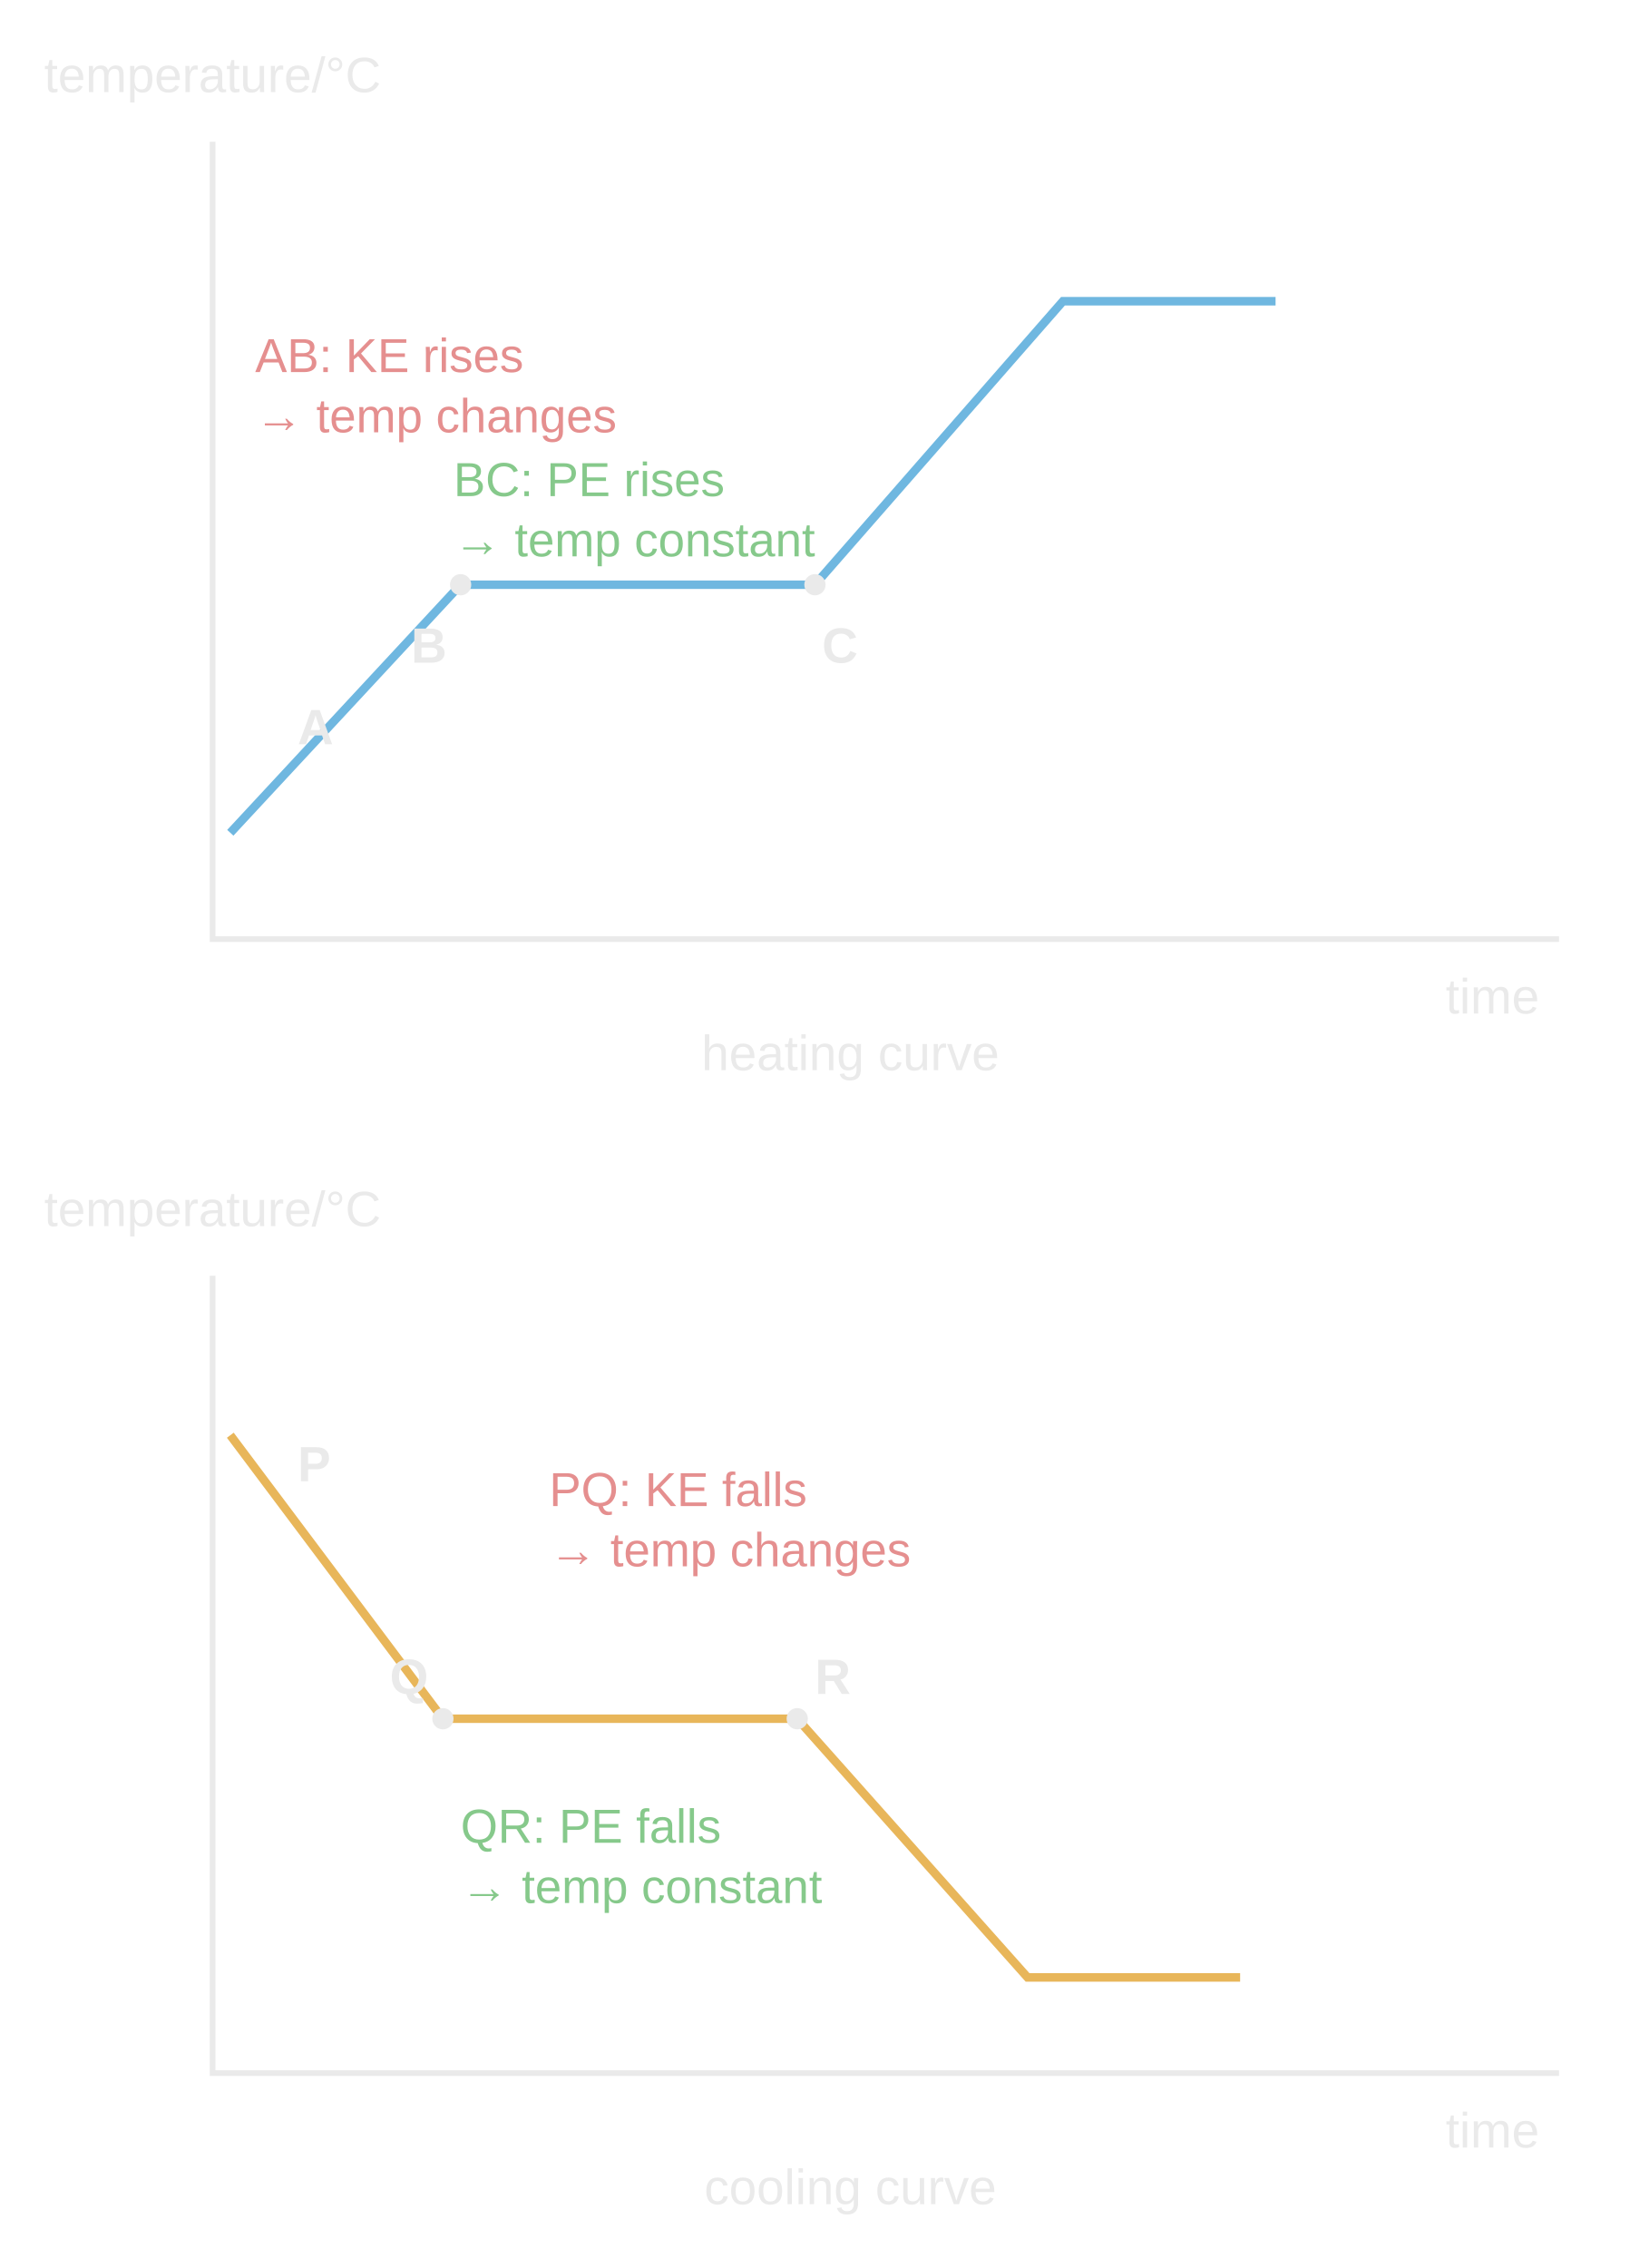
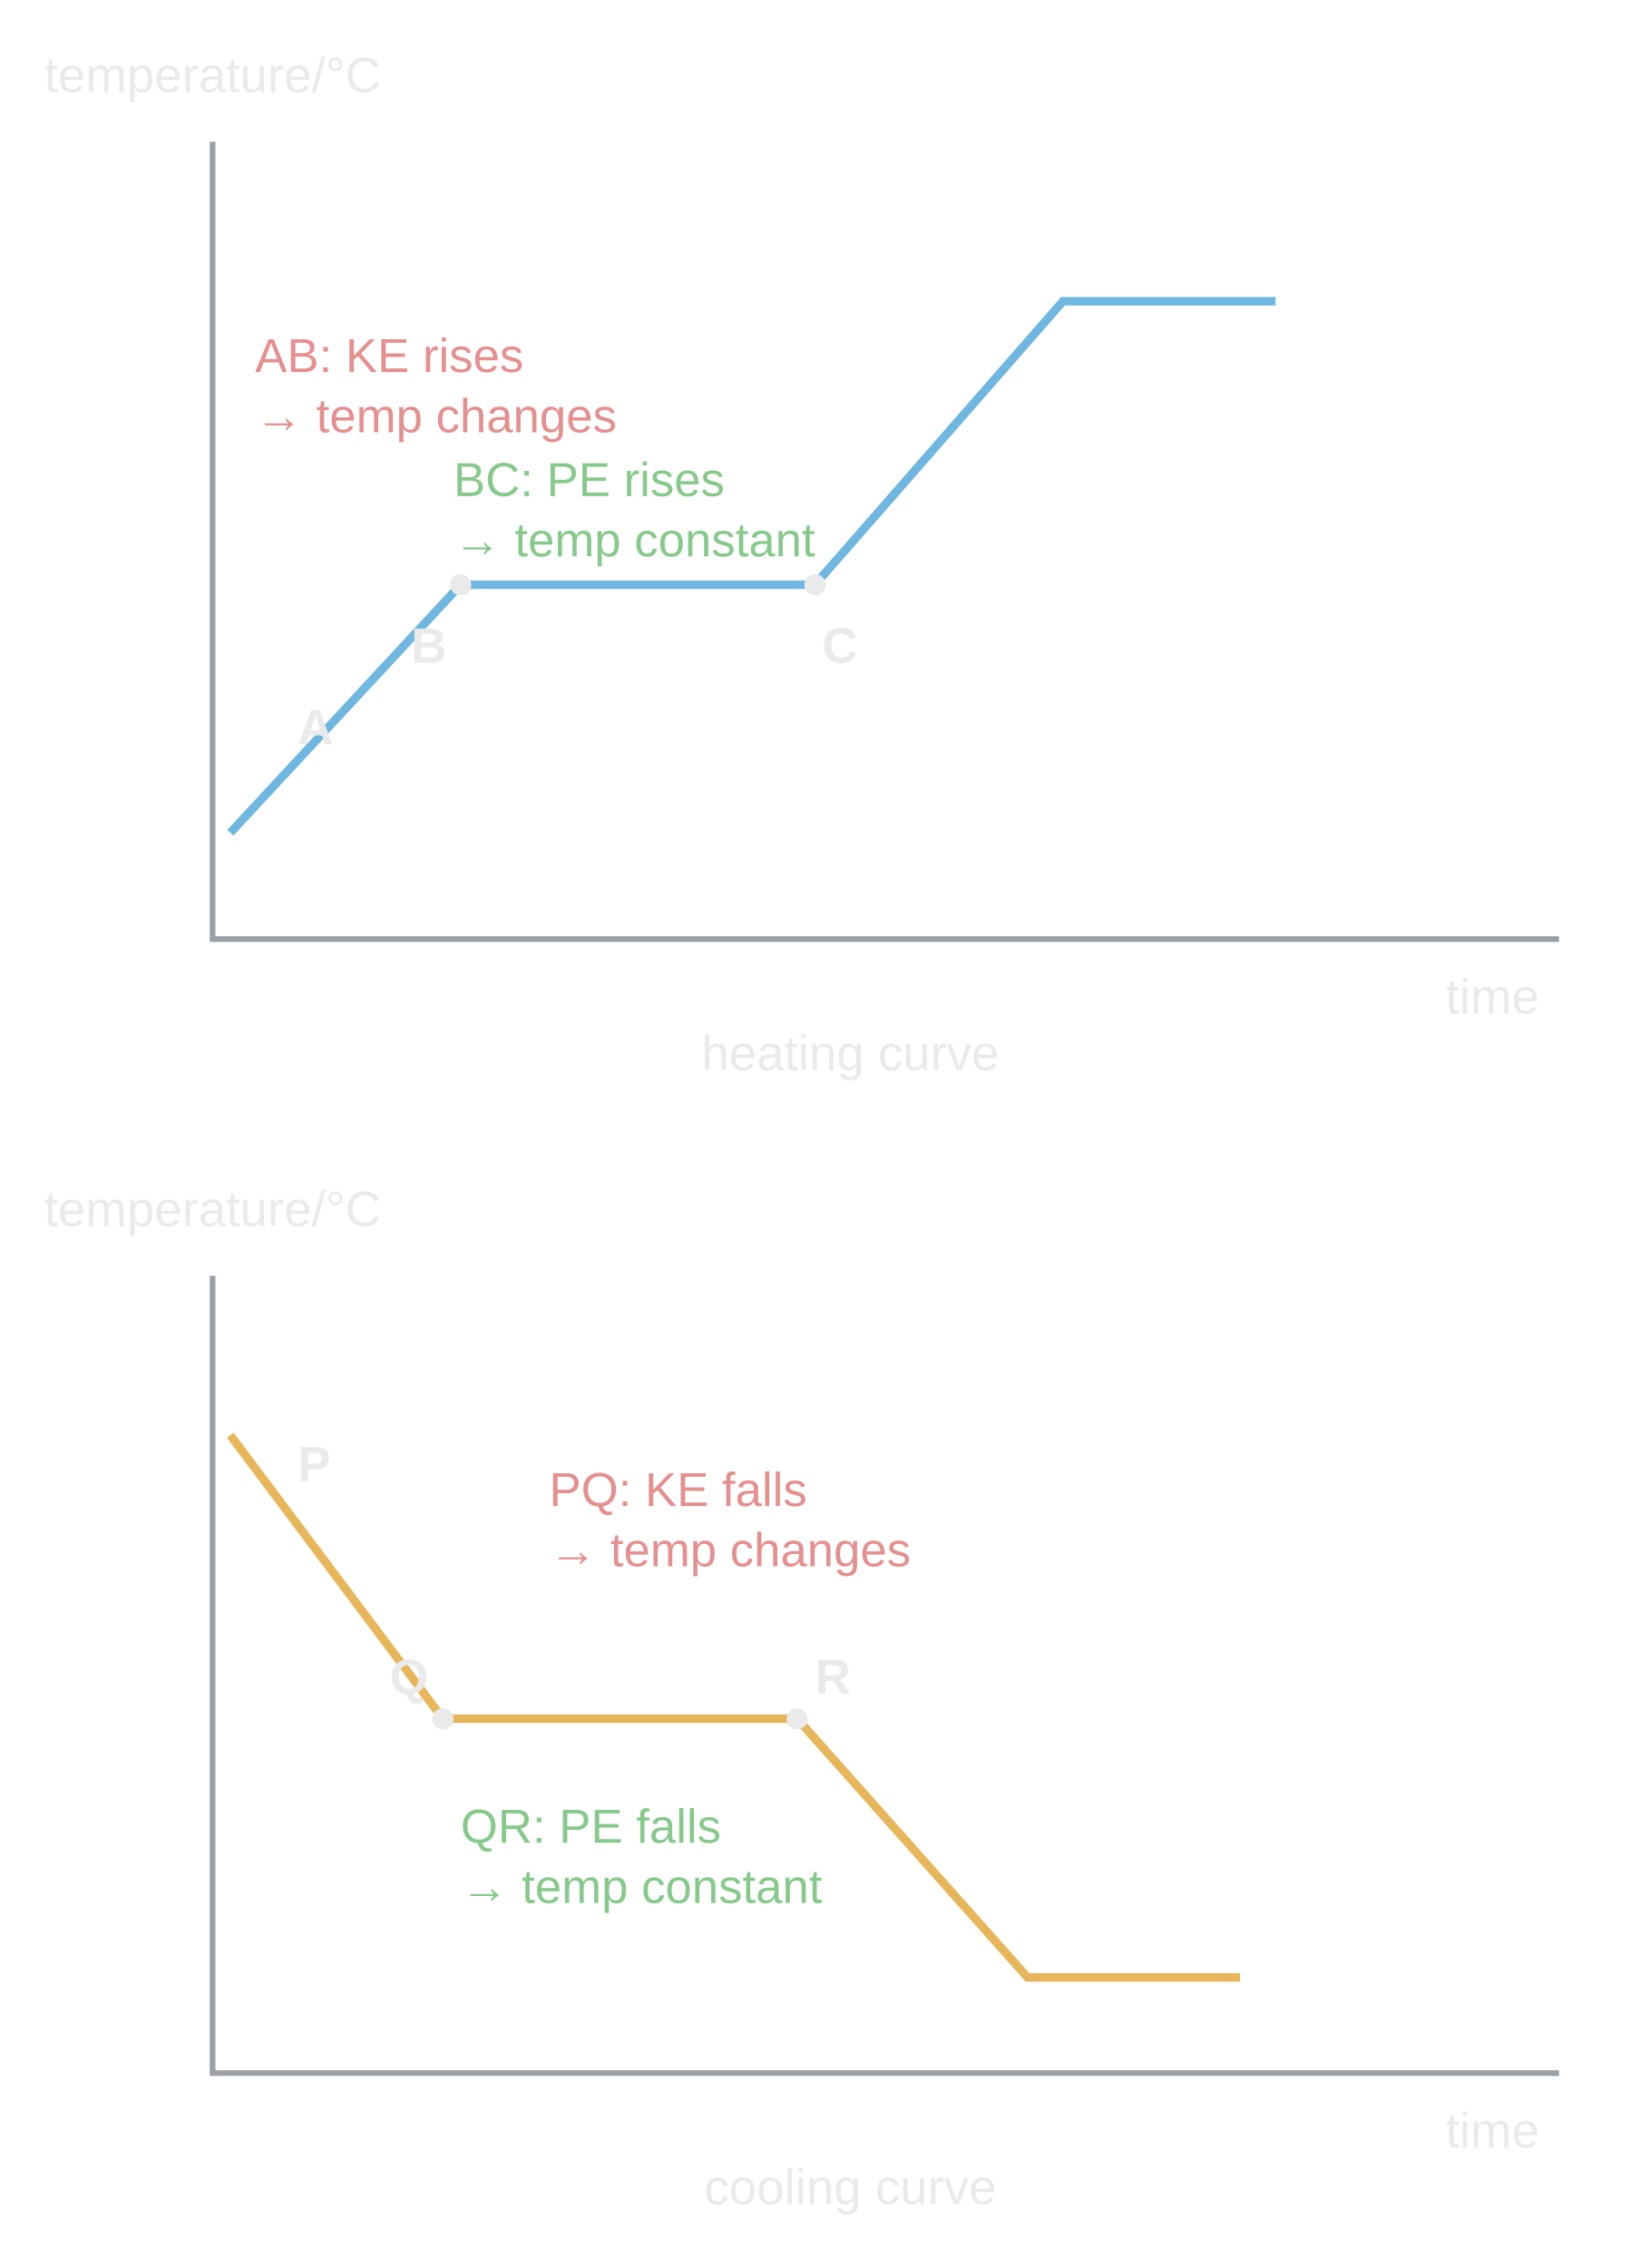
<svg xmlns="http://www.w3.org/2000/svg" viewBox="0 0 460 640" font-family="Segoe UI, Arial, sans-serif">
  <style>
    text { fill:#EAEAEA; font-size:14px; }
-     .ax { stroke:#EAEAEA; stroke-width:1.6; fill:none; }
+     .ax { stroke:#9AA0A6; stroke-width:1.6; fill:none; }
    .hc { stroke:#6FB7E0; stroke-width:2.4; fill:none; }
    .cc { stroke:#E8B65A; stroke-width:2.4; fill:none; }
    .pt { fill:#EAEAEA; font-weight:bold; }
    .ke { fill:#E58F8F; font-size:13.5px; }
    .pe { fill:#86C98B; font-size:13.5px; }
    .cap { fill:#EAEAEA; text-anchor:middle; font-size:14px; }
  </style>
  <path class="ax" d="M60,40 L60,265 L440,265" />
  <text x="60" y="26" text-anchor="middle">temperature/°C</text>
  <text x="408" y="286">time</text>
  <path class="hc" d="M65,235 L130,165 L230,165 L300,85 L360,85" />
  <circle cx="130" cy="165" r="3" fill="#EAEAEA" />
  <circle cx="230" cy="165" r="3" fill="#EAEAEA" />
  <text class="pt" x="84" y="210">A</text>
  <text class="pt" x="116" y="187">B</text>
  <text class="pt" x="232" y="187">C</text>
  <text class="ke" x="72" y="105">AB: KE rises</text>
  <text class="ke" x="72" y="122">→ temp changes</text>
  <text class="pe" x="128" y="140">BC: PE rises</text>
  <text class="pe" x="128" y="157">→ temp constant</text>
  <text class="cap" x="240" y="302">heating curve</text>
  <path class="ax" d="M60,360 L60,585 L440,585" />
  <text x="60" y="346" text-anchor="middle">temperature/°C</text>
  <text x="408" y="606">time</text>
  <path class="cc" d="M65,405 L125,485 L225,485 L290,558 L350,558" />
  <circle cx="125" cy="485" r="3" fill="#EAEAEA" />
  <circle cx="225" cy="485" r="3" fill="#EAEAEA" />
  <text class="pt" x="84" y="418">P</text>
  <text class="pt" x="110" y="478">Q</text>
  <text class="pt" x="230" y="478">R</text>
  <text class="ke" x="155" y="425">PQ: KE falls</text>
  <text class="ke" x="155" y="442">→ temp changes</text>
  <text class="pe" x="130" y="520">QR: PE falls</text>
  <text class="pe" x="130" y="537">→ temp constant</text>
  <text class="cap" x="240" y="622">cooling curve</text>
</svg>
